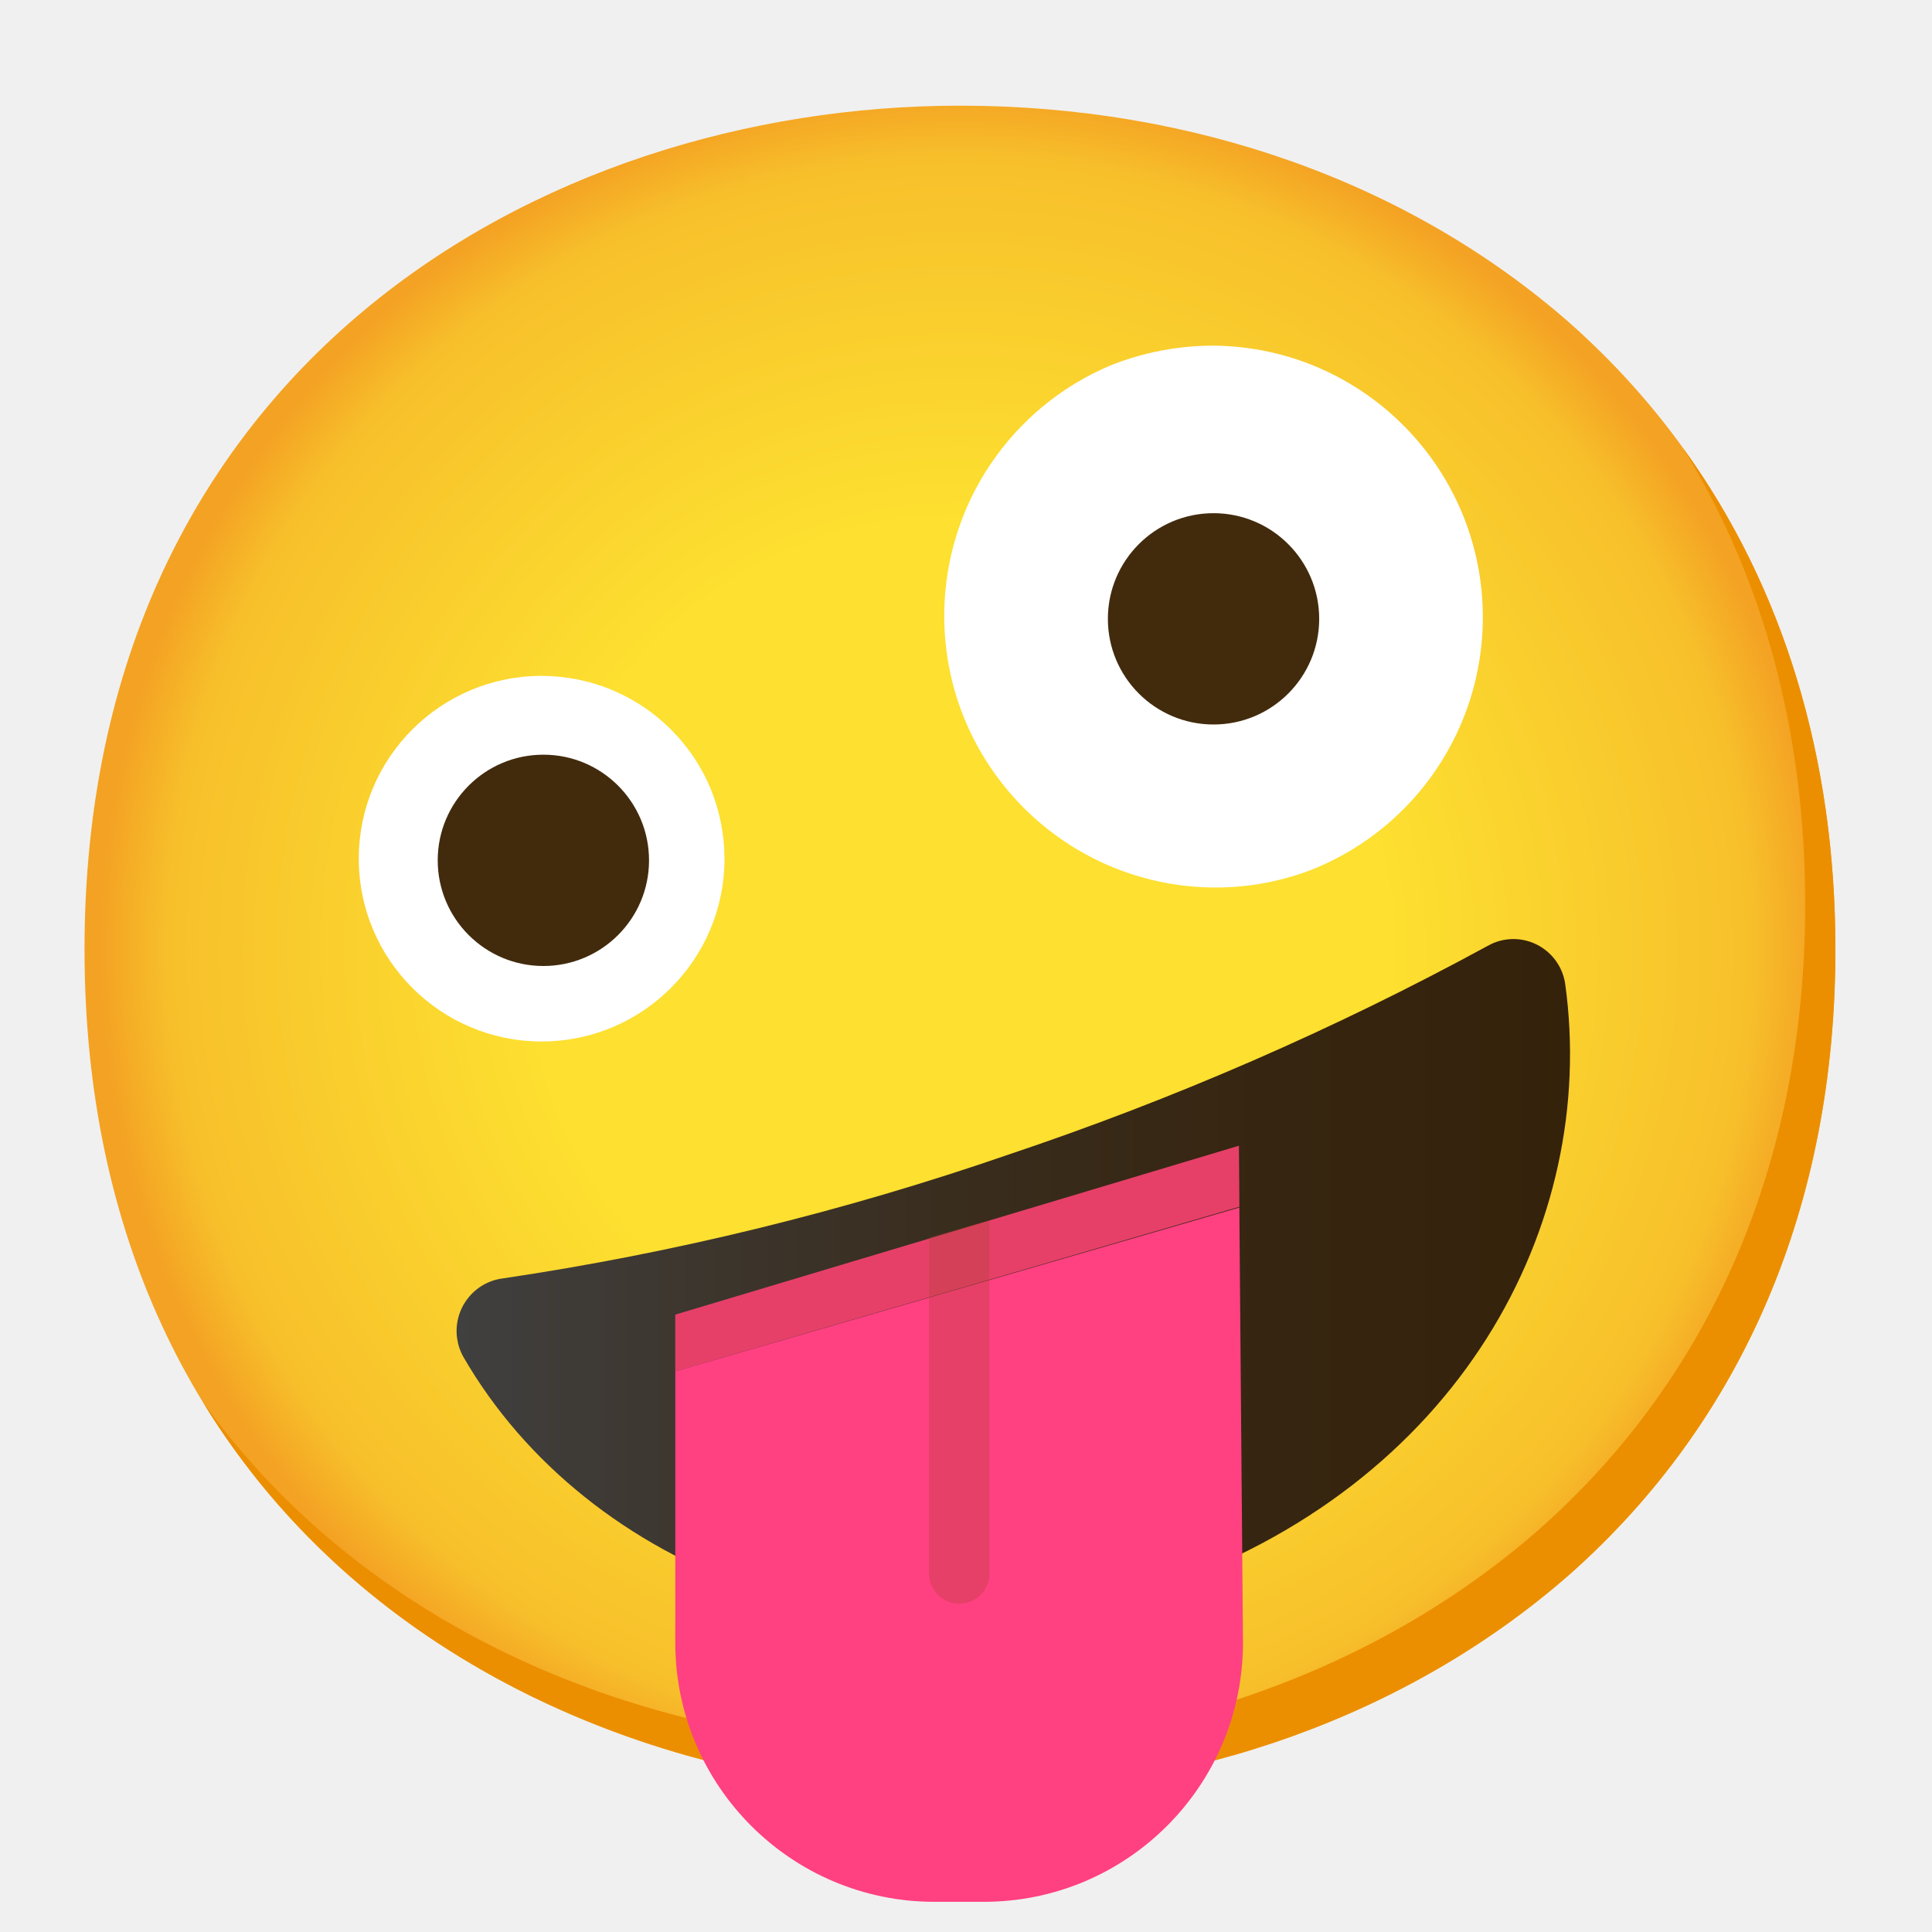
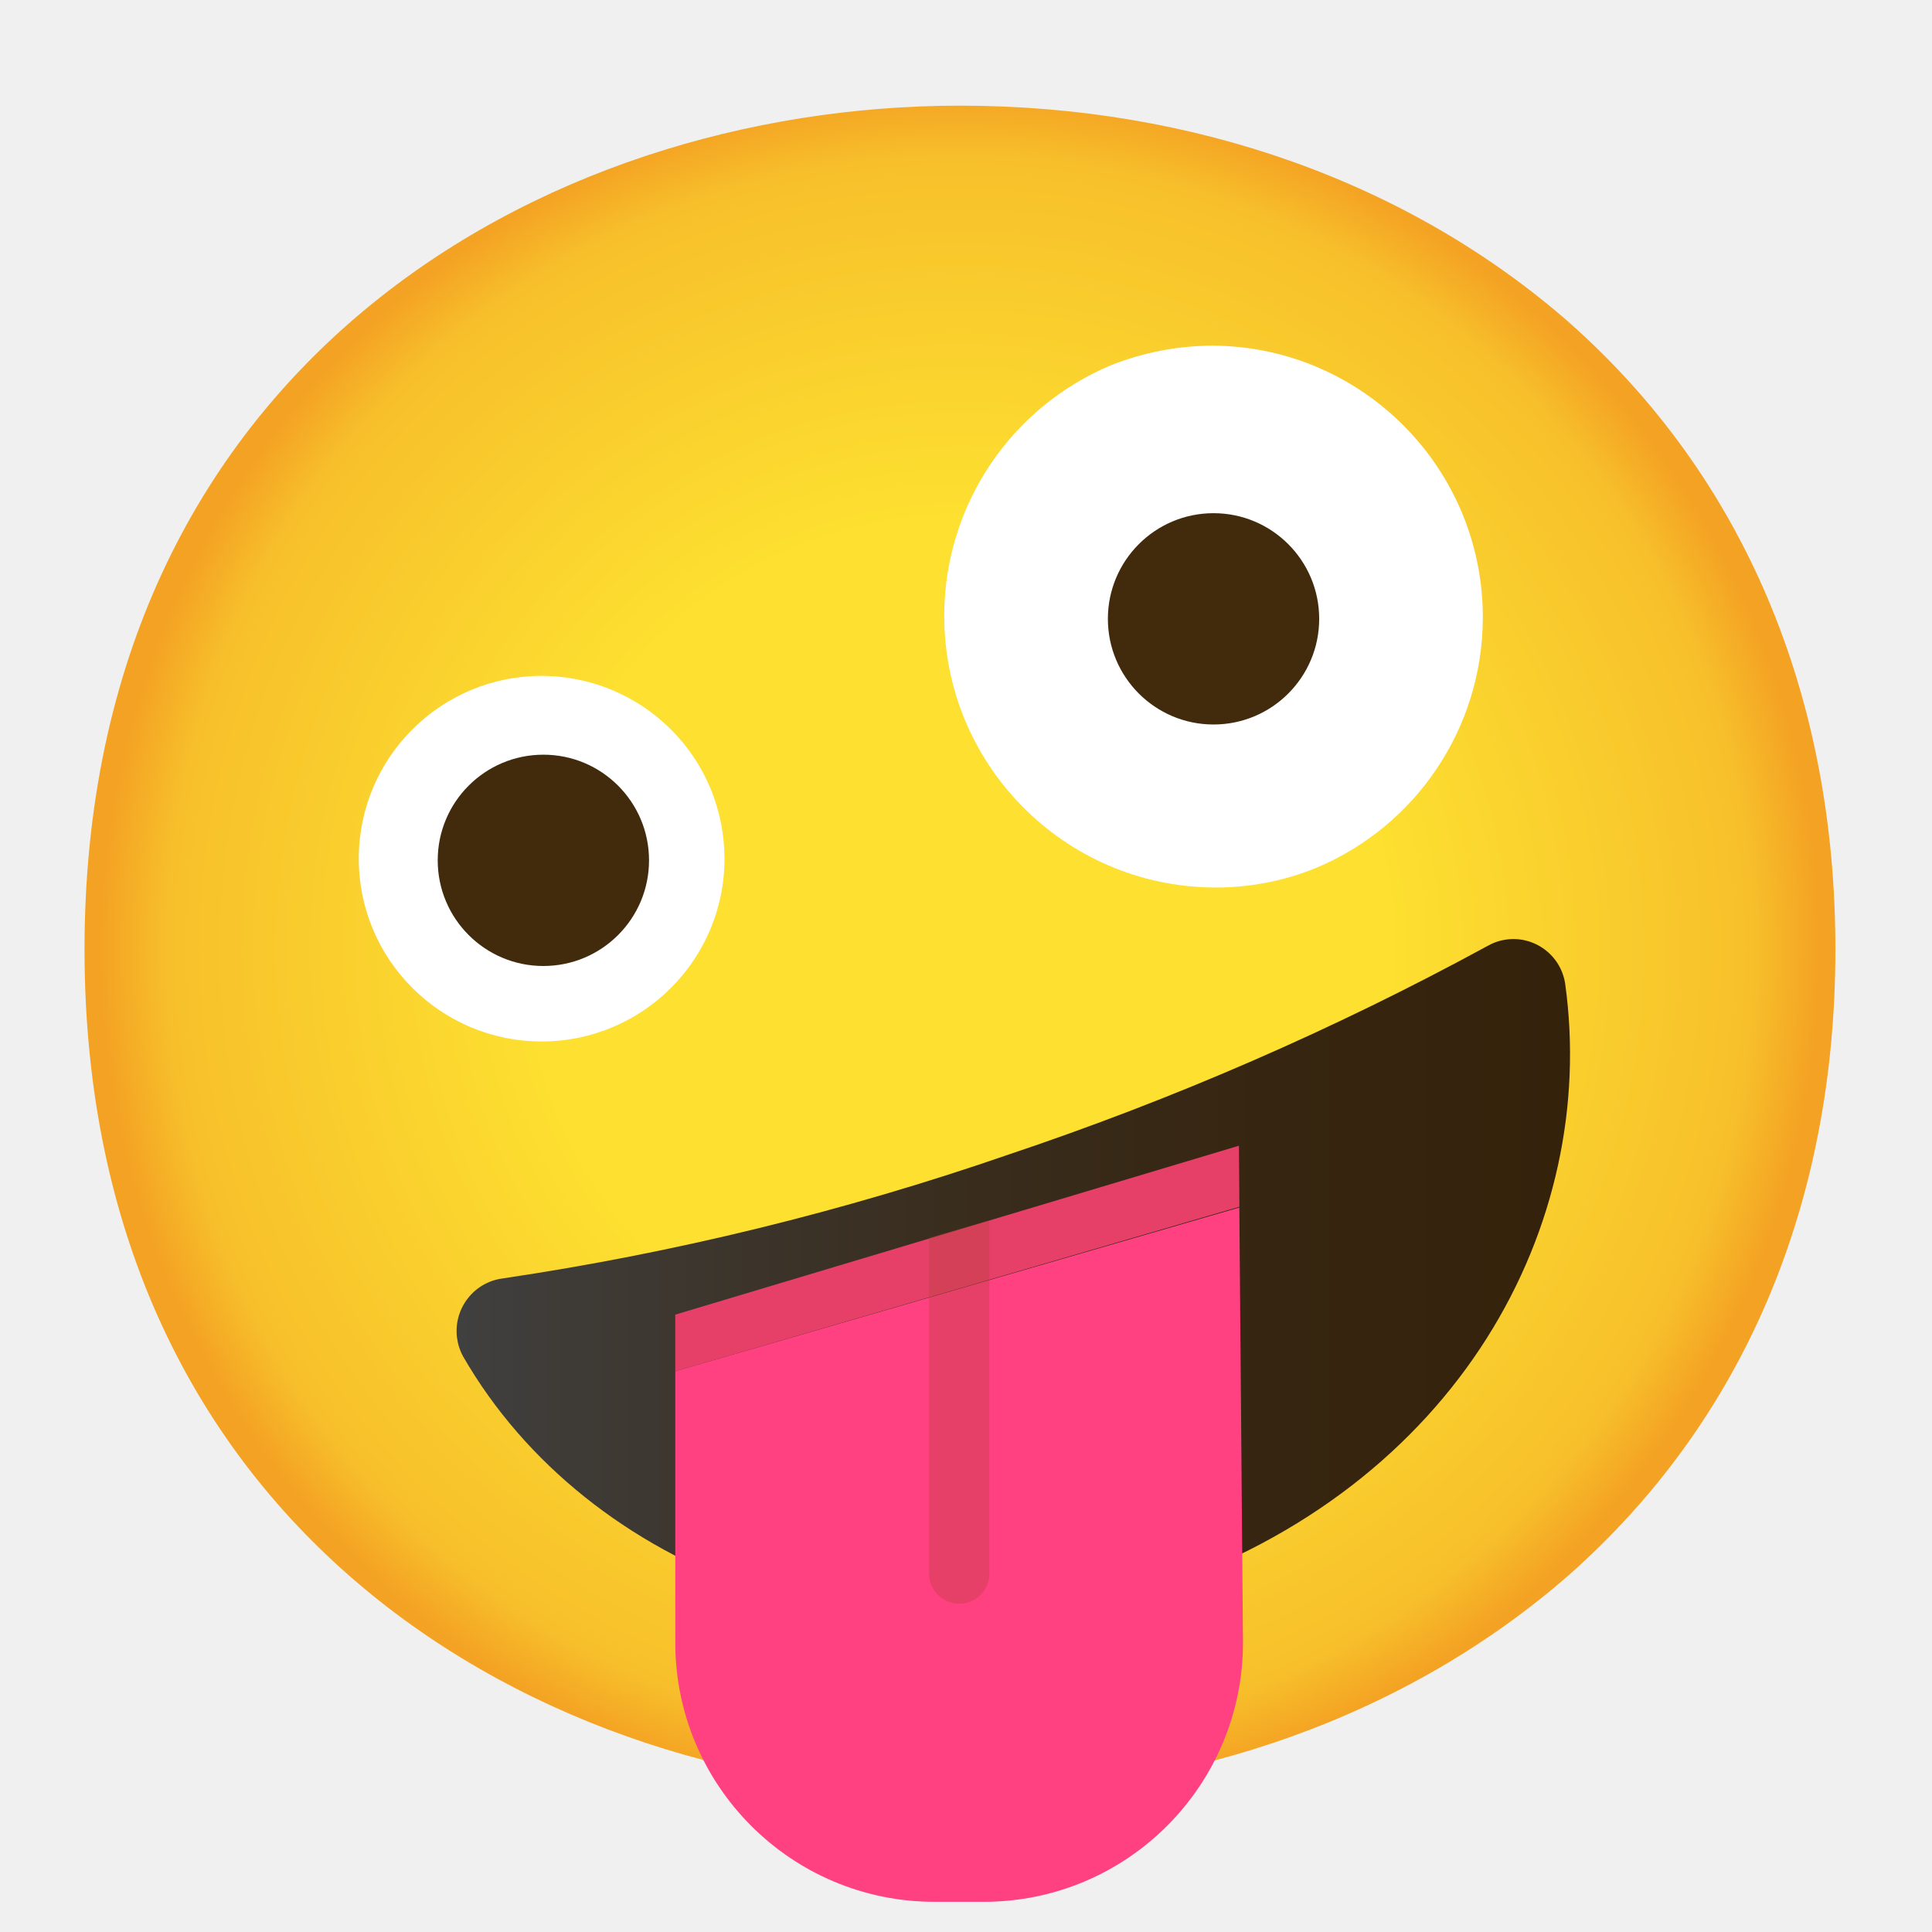
<svg xmlns="http://www.w3.org/2000/svg" xmlns:xlink="http://www.w3.org/1999/xlink" version="1.1" id="Layer_1" x="0px" y="0px" viewBox="0 0 128 128" style="enable-background:new 0 0 128 128;" xml:space="preserve">
-   <g>
+   <defs id="defs12" />
+   <g id="g12">
    <g id="gold">
      <radialGradient id="face_1_" cx="63.6" cy="808.9" r="56.96" gradientTransform="matrix(1 0 0 1 0 -746)" gradientUnits="userSpaceOnUse">
-         <stop offset="0.5" style="stop-color:#FDE030" />
-         <stop offset="0.92" style="stop-color:#F7C02B" />
-         <stop offset="1" style="stop-color:#F4A223" />
+         <stop offset="0.5" style="stop-color:#FDE030" id="stop1" />
+         <stop offset="0.92" style="stop-color:#F7C02B" id="stop2" />
+         <stop offset="1" style="stop-color:#F4A223" id="stop3" />
      </radialGradient>
      <path id="face" style="fill:url(#face_1_);" d="M63.6,118.8c-27.9,0-58-17.5-58-55.9S35.7,7,63.6,7c15.5,0,29.8,5.1,40.4,14.4    c11.5,10.2,17.6,24.6,17.6,41.5s-6.1,31.2-17.6,41.4C93.4,113.6,79,118.8,63.6,118.8z" />
-       <path style="fill:#EB8F00;" d="M111.49,29.67c5.33,8.6,8.11,18.84,8.11,30.23c0,16.9-6.1,31.2-17.6,41.4    c-10.6,9.3-25,14.5-40.4,14.5c-18.06,0-37-7.35-48.18-22.94c10.76,17.66,31,25.94,50.18,25.94c15.4,0,29.8-5.2,40.4-14.5    c11.5-10.2,17.6-24.5,17.6-41.4C121.6,50.16,118.13,38.84,111.49,29.67z" />
    </g>
    <g id="facial_expressions">
      <g id="zany-face">
        <g id="mouth">
-           <g>
-             <defs>
+           <g id="g9">
+             <defs id="defs3">
              <path id="SVGID_1_" d="M66.8,76.5c-10.89,3.76-22.1,6.51-33.5,8.2c-1.92,0.25-3.27,2.02-3.02,3.94        c0.06,0.44,0.2,0.87,0.42,1.26c8.2,14.2,27.4,21.6,45.8,15.4c20.2-6.8,29.4-24.2,27.2-40.1c-0.27-1.9-2.03-3.22-3.92-2.95        c-0.45,0.06-0.88,0.22-1.28,0.45C88.36,68.22,77.75,72.83,66.8,76.5z" />
            </defs>
            <clipPath id="SVGID_2_">
-               <use xlink:href="#SVGID_1_" style="overflow:visible;" />
+               <use xlink:href="#SVGID_1_" style="overflow:visible;" id="use3" />
            </clipPath>
-             <g style="clip-path:url(#SVGID_2_);">
+             <g style="clip-path:url(#SVGID_2_);" clip-path="url(#SVGID_2_)" id="g8">
              <linearGradient id="SVGID_3_" gradientUnits="userSpaceOnUse" x1="30.249" y1="45.137" x2="104.019" y2="45.137" gradientTransform="matrix(1 0 0 -1 0 130)">
-                 <stop offset="0" style="stop-color:#404040" />
-                 <stop offset="0.12" style="stop-color:#3E3A35" />
-                 <stop offset="0.44" style="stop-color:#392D1E" />
-                 <stop offset="0.74" style="stop-color:#362510" />
-                 <stop offset="1" style="stop-color:#35220B" />
+                 <stop offset="0" style="stop-color:#404040" id="stop4" />
+                 <stop offset="0.12" style="stop-color:#3E3A35" id="stop5" />
+                 <stop offset="0.44" style="stop-color:#392D1E" id="stop6" />
+                 <stop offset="0.74" style="stop-color:#362510" id="stop7" />
+                 <stop offset="1" style="stop-color:#35220B" id="stop8" />
              </linearGradient>
-               <path style="fill:url(#SVGID_3_);" d="M66.8,76.5c-10.89,3.76-22.1,6.51-33.5,8.2c-1.92,0.25-3.27,2.02-3.02,3.94        c0.06,0.44,0.2,0.87,0.42,1.26c8.2,14.2,27.4,21.6,45.8,15.4c20.2-6.8,29.4-24.2,27.2-40.1c-0.27-1.9-2.03-3.22-3.92-2.95        c-0.45,0.06-0.88,0.22-1.28,0.45C88.36,68.22,77.75,72.83,66.8,76.5z" />
+               <path style="fill:url(#SVGID_3_);" d="M66.8,76.5c-10.89,3.76-22.1,6.51-33.5,8.2c-1.92,0.25-3.27,2.02-3.02,3.94        c0.06,0.44,0.2,0.87,0.42,1.26c8.2,14.2,27.4,21.6,45.8,15.4c20.2-6.8,29.4-24.2,27.2-40.1c-0.27-1.9-2.03-3.22-3.92-2.95        c-0.45,0.06-0.88,0.22-1.28,0.45C88.36,68.22,77.75,72.83,66.8,76.5z" id="path8" />
            </g>
          </g>
        </g>
        <g id="eyes">
-           <path style="fill:#FFFFFF;" d="M80.4,22.9c9.94,0.09,17.93,8.22,17.84,18.16c-0.06,7.19-4.41,13.66-11.04,16.44      c-2.16,0.88-4.47,1.32-6.8,1.3c-9.94-0.09-17.93-8.22-17.84-18.16c0.06-7.19,4.41-13.66,11.04-16.44      C75.76,23.34,78.07,22.9,80.4,22.9" />
-           <circle style="fill:#422B0D;" cx="80.4" cy="41" r="7" />
-           <path style="fill:#FFFFFF;" d="M35.9,44.78c-6.69-0.01-12.12,5.41-12.13,12.09C23.76,63.56,29.18,68.99,35.87,69      c6.69,0.01,12.12-5.41,12.13-12.09c0-1.56-0.3-3.11-0.88-4.56C45.26,47.78,40.83,44.79,35.9,44.78z" />
-           <circle style="fill:#422B0D;" cx="36" cy="57" r="7" />
+           <path style="fill:#FFFFFF;" d="M80.4,22.9c9.94,0.09,17.93,8.22,17.84,18.16c-0.06,7.19-4.41,13.66-11.04,16.44      c-2.16,0.88-4.47,1.32-6.8,1.3c-9.94-0.09-17.93-8.22-17.84-18.16c0.06-7.19,4.41-13.66,11.04-16.44      C75.76,23.34,78.07,22.9,80.4,22.9" id="path9" />
+           <circle style="fill:#422B0D;" cx="80.4" cy="41" r="7" id="circle9" />
+           <path style="fill:#FFFFFF;" d="M35.9,44.78c-6.69-0.01-12.12,5.41-12.13,12.09C23.76,63.56,29.18,68.99,35.87,69      c6.69,0.01,12.12-5.41,12.13-12.09c0-1.56-0.3-3.11-0.88-4.56C45.26,47.78,40.83,44.79,35.9,44.78z" id="path10" />
+           <circle style="fill:#422B0D;" cx="36" cy="57" r="7" id="circle10" />
        </g>
      </g>
-       <path style="fill:#FF4081;" d="M44.74,90.85v18c0.01,9.47,7.7,17.15,17.17,17.15h3.27c9.48,0,17.17-7.69,17.17-17.17L82.11,80    L44.74,90.85z" />
-       <polygon style="fill:#FF4081;" points="82.08,75.91 44.74,87.1 44.74,90.85 82.11,79.95   " />
-       <path style="opacity:0.3;fill:#AB3F2E;enable-background:new    ;" d="M63.55,106.25c1.1,0,2-0.9,2-2c0,0,0,0,0,0v-23.4l-4,1.14    v22.26C61.55,105.35,62.45,106.25,63.55,106.25z" />
-       <polygon style="opacity:0.3;fill:#AB3F2E;enable-background:new    ;" points="82.08,75.91 44.74,87.1 44.74,90.85 82.11,79.95       " />
+       <path style="fill:#FF4081;" d="M44.74,90.85v18c0.01,9.47,7.7,17.15,17.17,17.15h3.27c9.48,0,17.17-7.69,17.17-17.17L82.11,80    L44.74,90.85z" id="path11" />
+       <polygon style="fill:#FF4081;" points="82.08,75.91 44.74,87.1 44.74,90.85 82.11,79.95   " id="polygon11" />
+       <path style="opacity:0.3;fill:#AB3F2E;enable-background:new    ;" d="M63.55,106.25c1.1,0,2-0.9,2-2c0,0,0,0,0,0v-23.4l-4,1.14    v22.26C61.55,105.35,62.45,106.25,63.55,106.25z" id="path12" />
+       <polygon style="opacity:0.3;fill:#AB3F2E;enable-background:new    ;" points="82.08,75.91 44.74,87.1 44.74,90.85 82.11,79.95       " id="polygon12" />
    </g>
  </g>
</svg>
